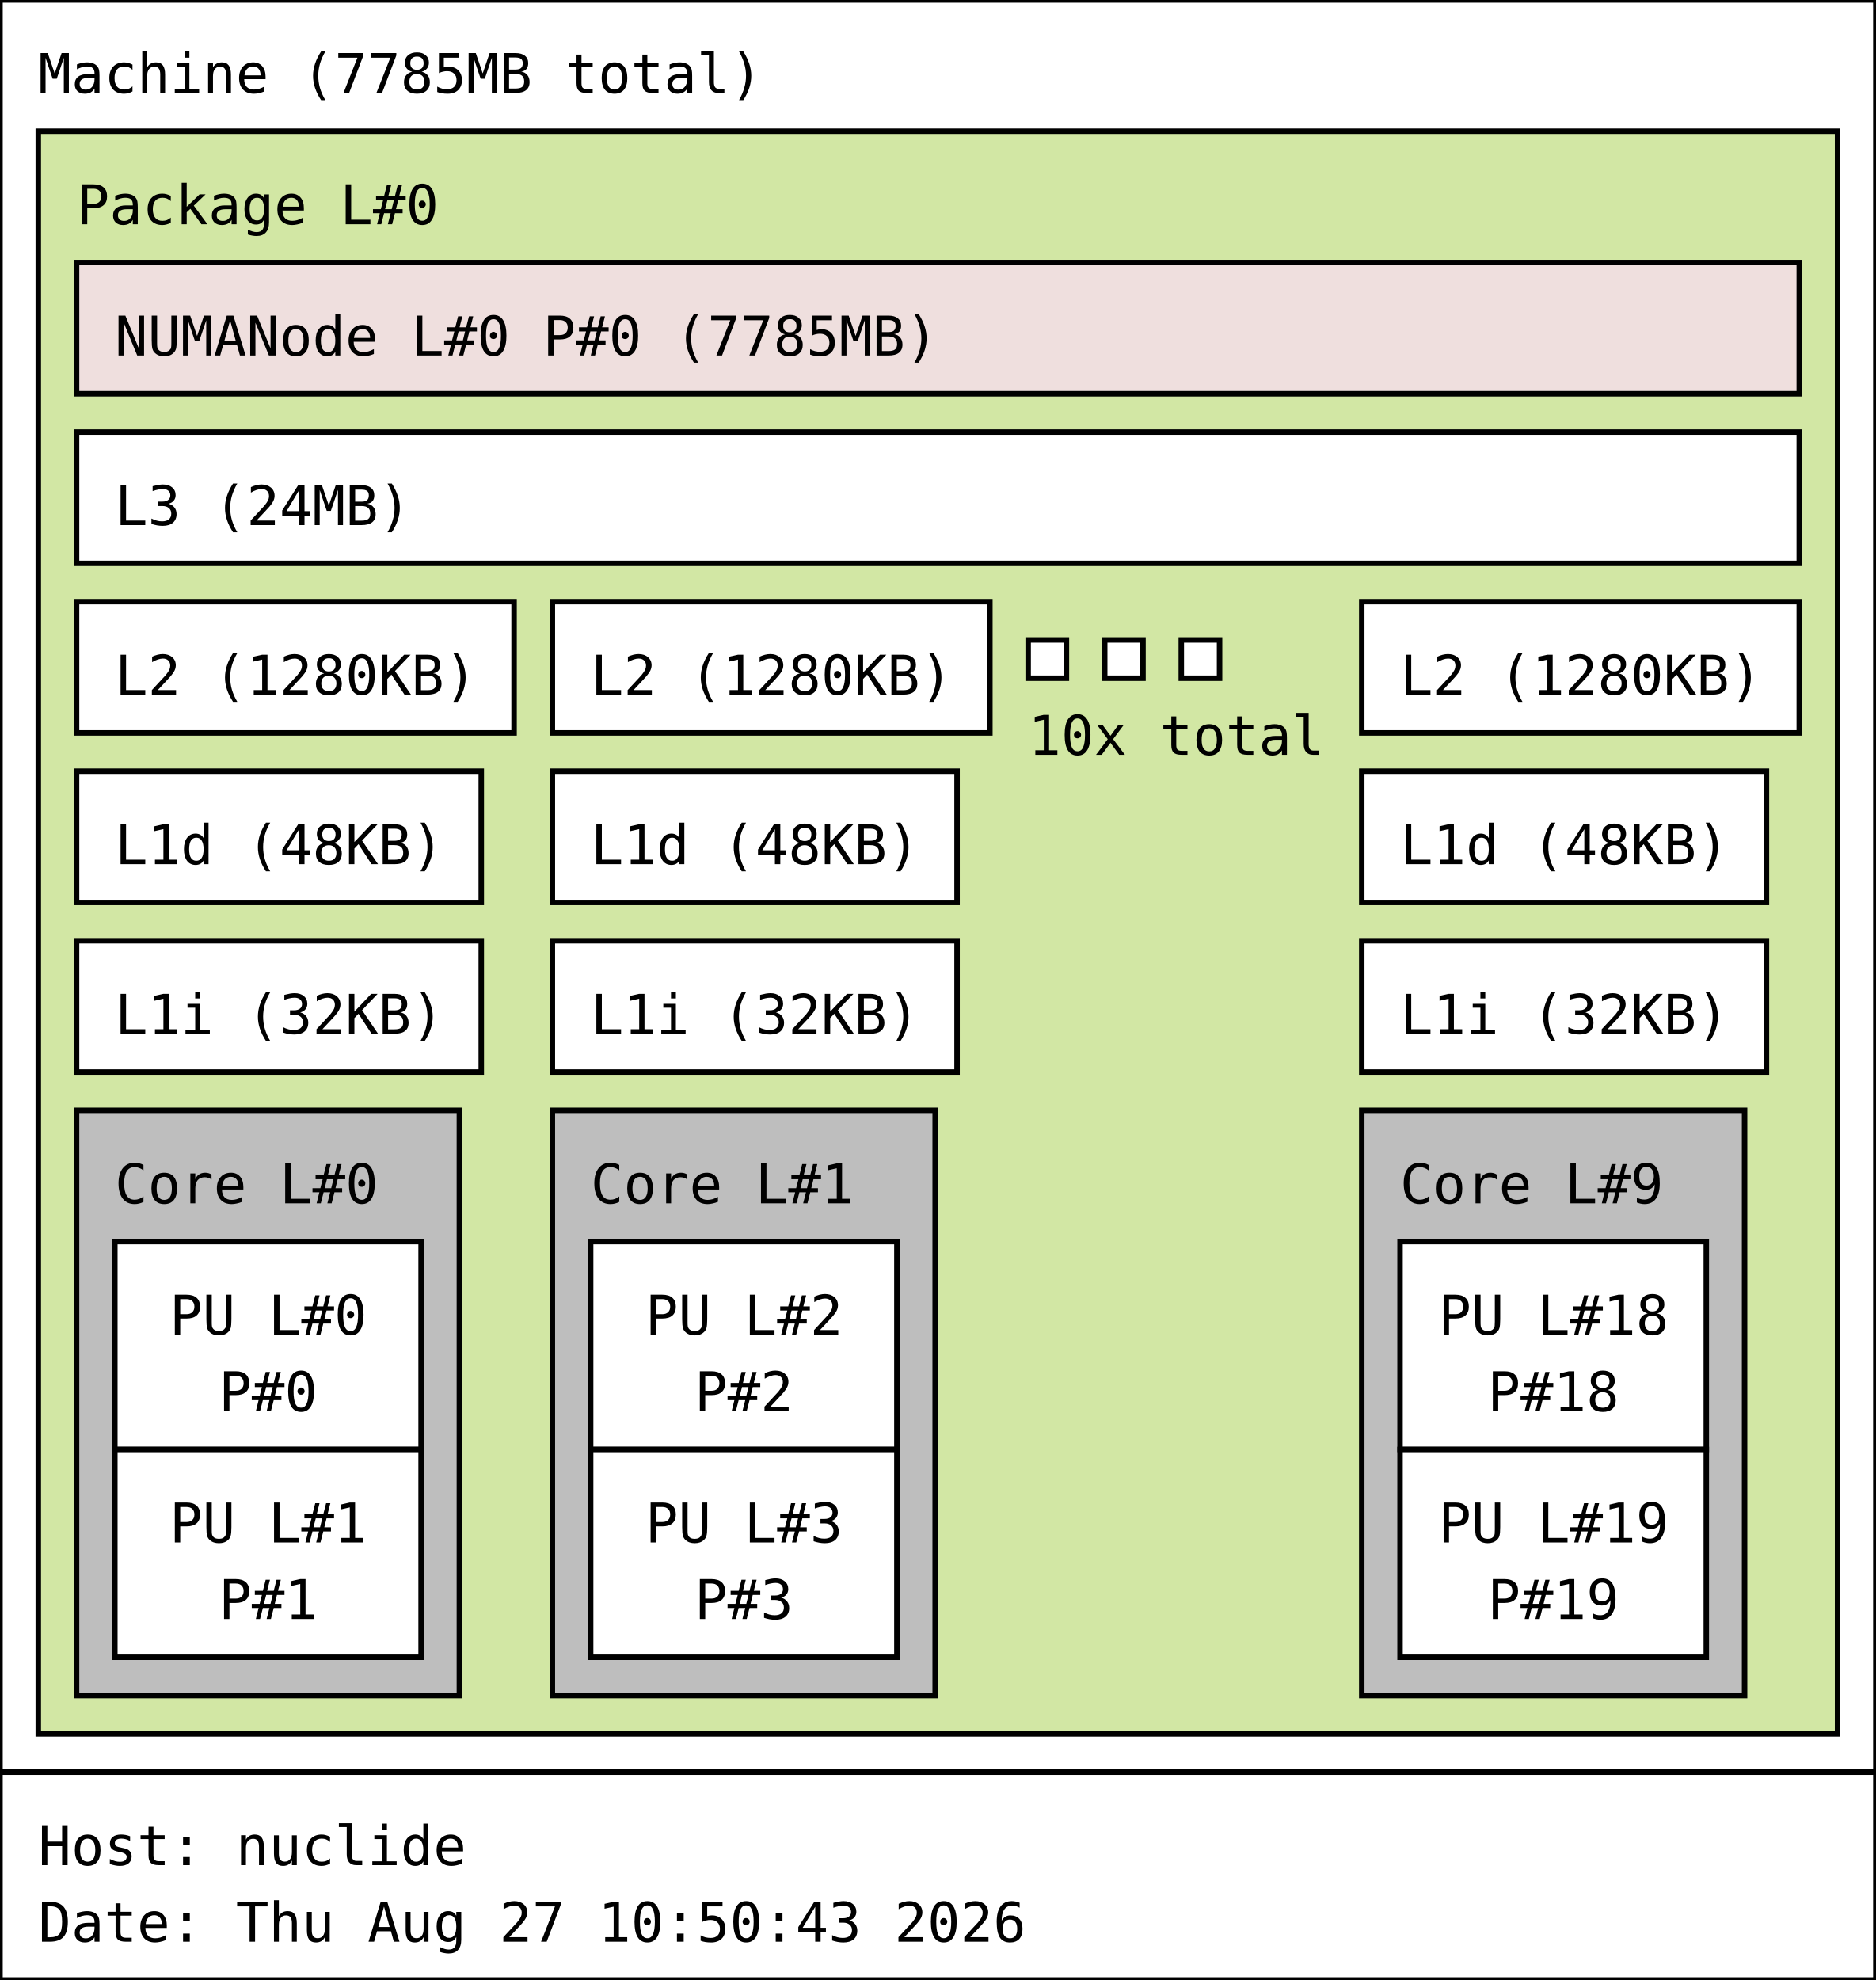
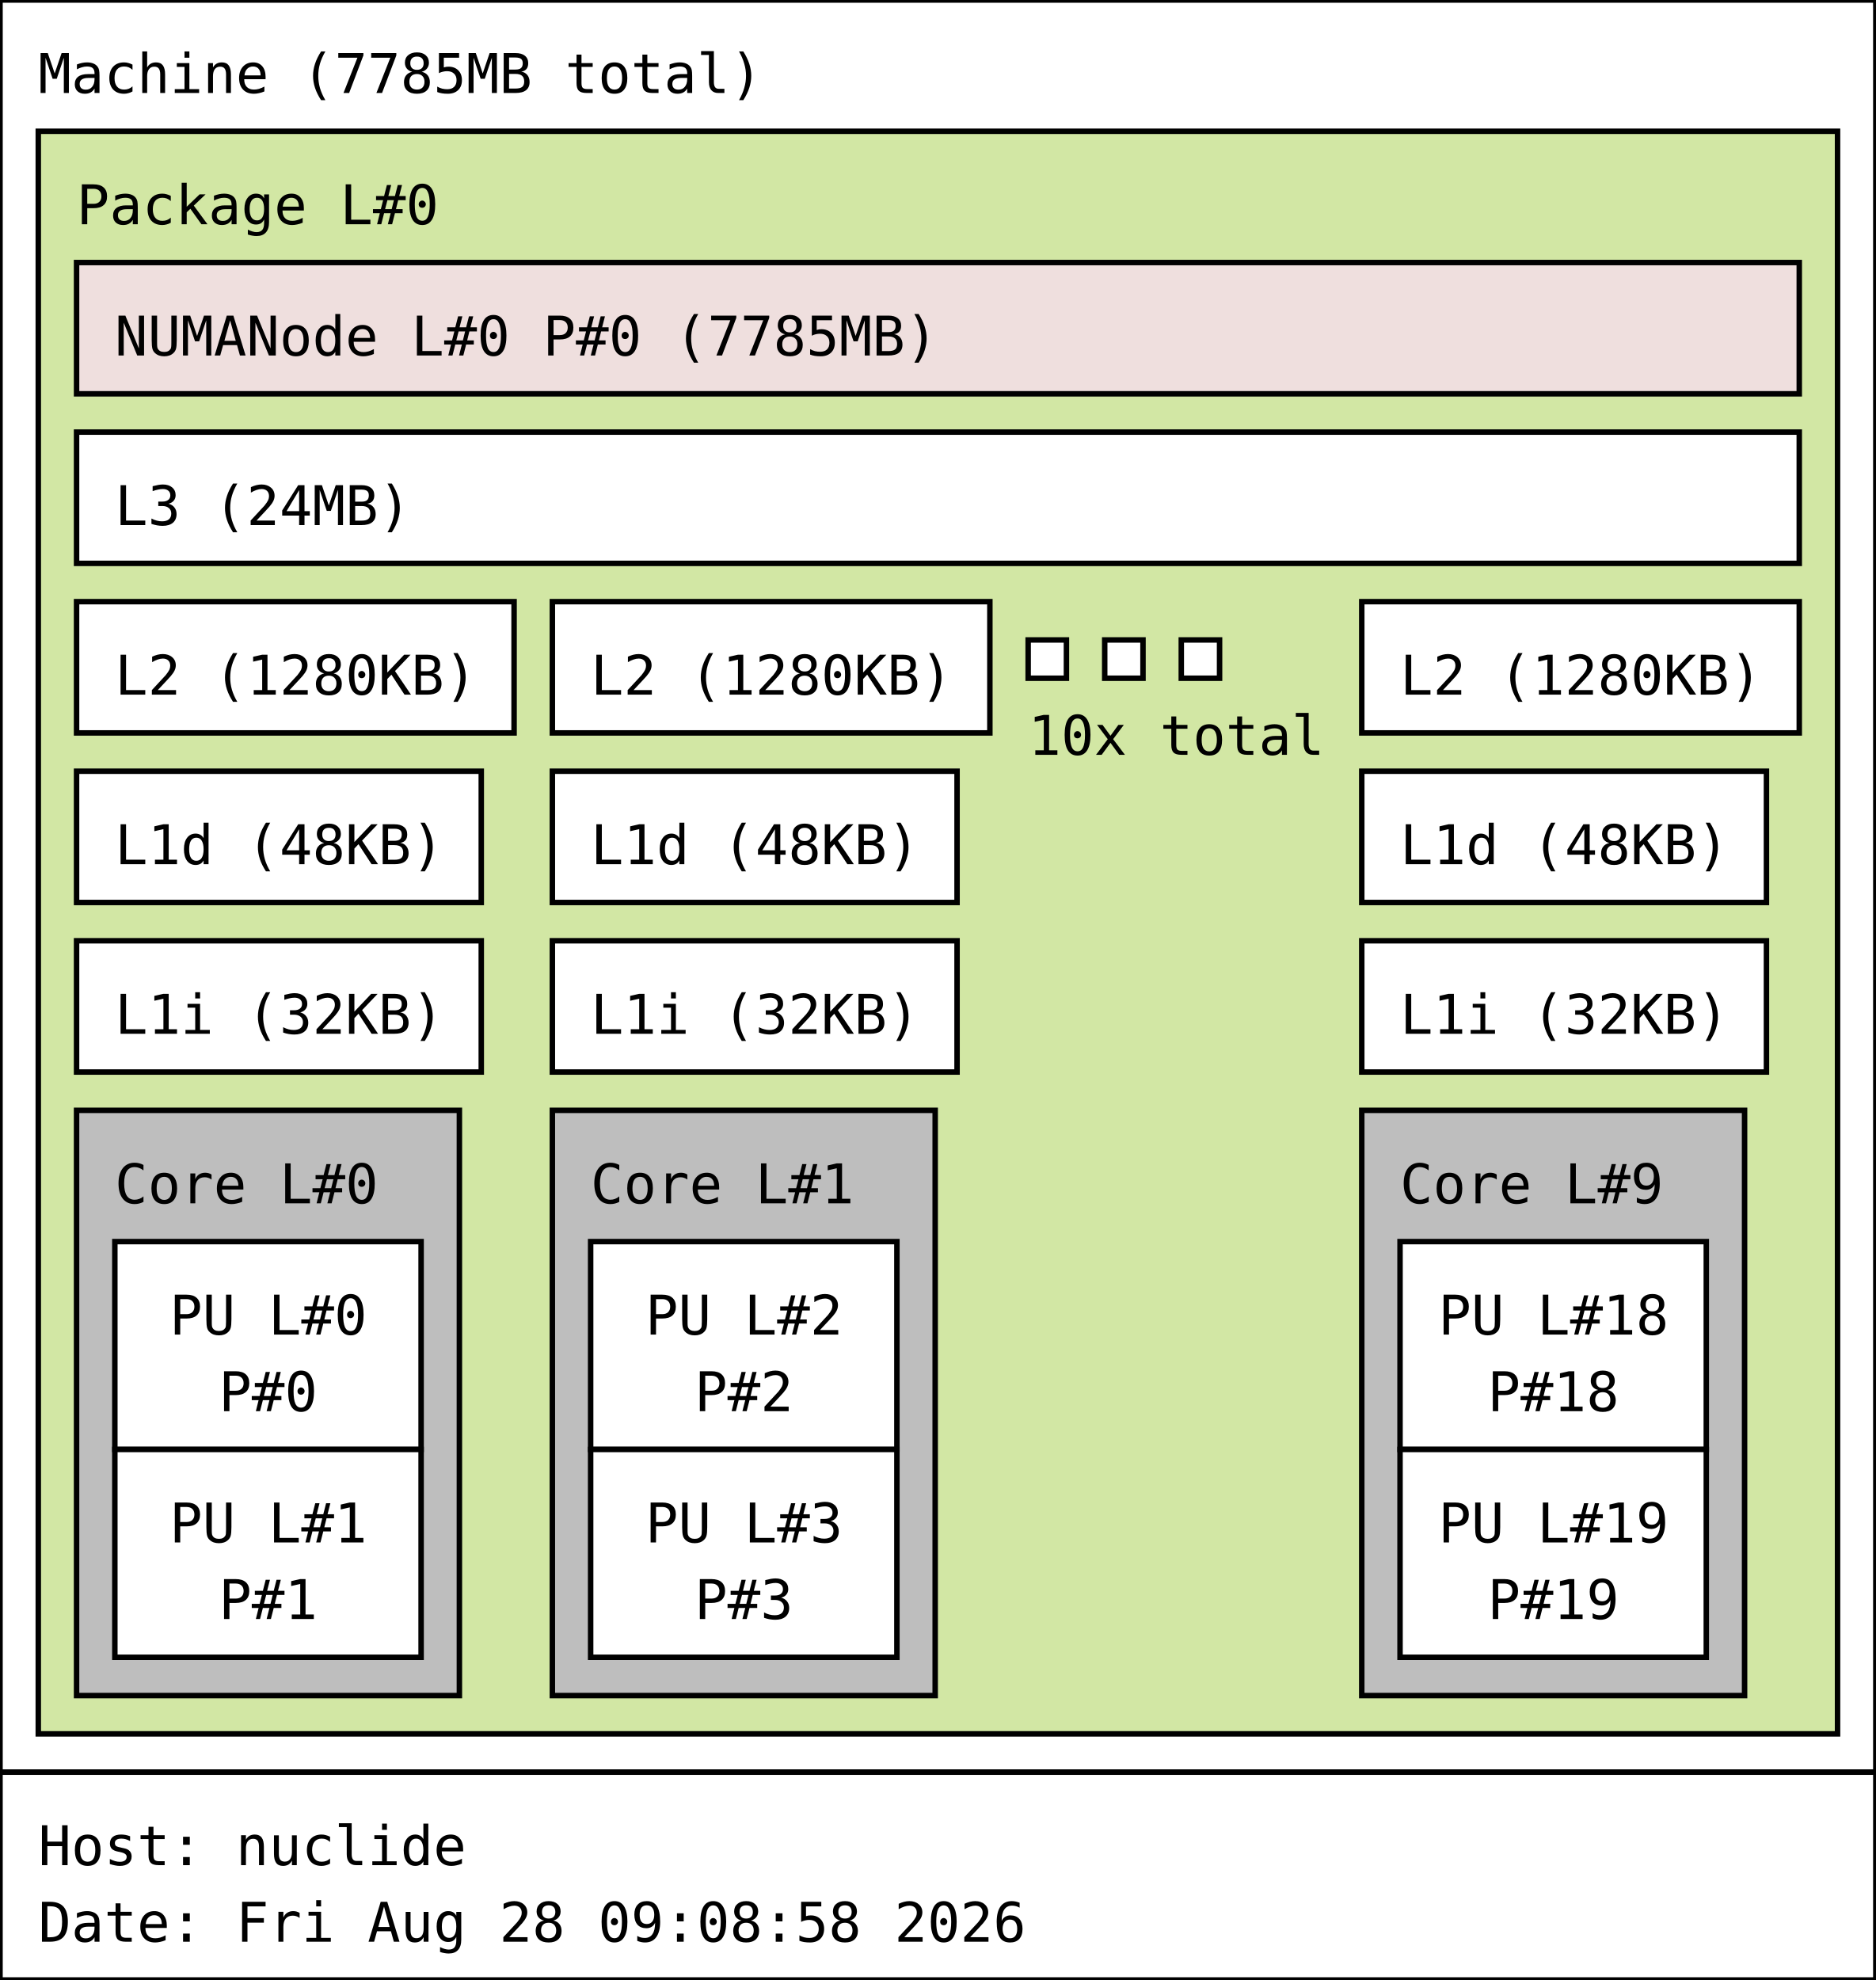
<svg xmlns="http://www.w3.org/2000/svg" width="343px" height="362px" viewBox="0 0 343px 362px" version="1.1">
  <rect id="Machine_0_rect" class="Machine" x="0" y="0" width="343" height="324" fill="rgb(255,255,255)" stroke="rgb(0,0,0)" stroke-width="1" />
  <text id="Machine_0_text" class="Machine" font-family="Monospace" x="7" y="17" fill="rgb(0,0,0)" font-size="10px">Machine (7785MB total)</text>
  <rect id="Package_0_rect" class="Package" x="7" y="24" width="329" height="293" fill="rgb(210,231,164)" stroke="rgb(0,0,0)" stroke-width="1" />
  <text id="Package_0_text" class="Package" font-family="Monospace" x="14" y="41" fill="rgb(0,0,0)" font-size="10px">Package L#0</text>
  <rect id="L3_0_rect" class="L3" x="14" y="79" width="315" height="24" fill="rgb(255,255,255)" stroke="rgb(0,0,0)" stroke-width="1" />
  <text id="L3_0_text" class="L3" font-family="Monospace" x="21" y="96" fill="rgb(0,0,0)" font-size="10px">L3 (24MB)</text>
  <rect id="L2_0_rect" class="L2" x="14" y="110" width="80" height="24" fill="rgb(255,255,255)" stroke="rgb(0,0,0)" stroke-width="1" />
  <text id="L2_0_text" class="L2" font-family="Monospace" x="21" y="127" fill="rgb(0,0,0)" font-size="10px">L2 (1280KB)</text>
  <rect id="L1d_0_rect" class="L1d" x="14" y="141" width="74" height="24" fill="rgb(255,255,255)" stroke="rgb(0,0,0)" stroke-width="1" />
  <text id="L1d_0_text" class="L1d" font-family="Monospace" x="21" y="158" fill="rgb(0,0,0)" font-size="10px">L1d (48KB)</text>
  <rect id="L1i_0_rect" class="L1i" x="14" y="172" width="74" height="24" fill="rgb(255,255,255)" stroke="rgb(0,0,0)" stroke-width="1" />
  <text id="L1i_0_text" class="L1i" font-family="Monospace" x="21" y="189" fill="rgb(0,0,0)" font-size="10px">L1i (32KB)</text>
  <rect id="Core_0_rect" class="Core" x="14" y="203" width="70" height="107" fill="rgb(190,190,190)" stroke="rgb(0,0,0)" stroke-width="1" />
  <text id="Core_0_text" class="Core" font-family="Monospace" x="21" y="220" fill="rgb(0,0,0)" font-size="10px">Core L#0</text>
  <rect id="PU_0_rect" class="PU" x="21" y="227" width="56" height="38" fill="rgb(255,255,255)" stroke="rgb(0,0,0)" stroke-width="1" />
  <text id="PU_0_text" class="PU" font-family="Monospace" x="31" y="244" fill="rgb(0,0,0)" font-size="10px">PU L#0</text>
  <text id="PU_0_text_1" class="PU" font-family="Monospace" x="40" y="258" fill="rgb(0,0,0)" font-size="10px">P#0</text>
  <rect id="PU_1_rect" class="PU" x="21" y="265" width="56" height="38" fill="rgb(255,255,255)" stroke="rgb(0,0,0)" stroke-width="1" />
  <text id="PU_1_text" class="PU" font-family="Monospace" x="31" y="282" fill="rgb(0,0,0)" font-size="10px">PU L#1</text>
  <text id="PU_1_text_1" class="PU" font-family="Monospace" x="40" y="296" fill="rgb(0,0,0)" font-size="10px">P#1</text>
  <rect id="L2_1_rect" class="L2" x="101" y="110" width="80" height="24" fill="rgb(255,255,255)" stroke="rgb(0,0,0)" stroke-width="1" />
  <text id="L2_1_text" class="L2" font-family="Monospace" x="108" y="127" fill="rgb(0,0,0)" font-size="10px">L2 (1280KB)</text>
  <rect id="L1d_1_rect" class="L1d" x="101" y="141" width="74" height="24" fill="rgb(255,255,255)" stroke="rgb(0,0,0)" stroke-width="1" />
  <text id="L1d_1_text" class="L1d" font-family="Monospace" x="108" y="158" fill="rgb(0,0,0)" font-size="10px">L1d (48KB)</text>
  <rect id="L1i_1_rect" class="L1i" x="101" y="172" width="74" height="24" fill="rgb(255,255,255)" stroke="rgb(0,0,0)" stroke-width="1" />
  <text id="L1i_1_text" class="L1i" font-family="Monospace" x="108" y="189" fill="rgb(0,0,0)" font-size="10px">L1i (32KB)</text>
  <rect id="Core_1_rect" class="Core" x="101" y="203" width="70" height="107" fill="rgb(190,190,190)" stroke="rgb(0,0,0)" stroke-width="1" />
  <text id="Core_1_text" class="Core" font-family="Monospace" x="108" y="220" fill="rgb(0,0,0)" font-size="10px">Core L#1</text>
  <rect id="PU_2_rect" class="PU" x="108" y="227" width="56" height="38" fill="rgb(255,255,255)" stroke="rgb(0,0,0)" stroke-width="1" />
  <text id="PU_2_text" class="PU" font-family="Monospace" x="118" y="244" fill="rgb(0,0,0)" font-size="10px">PU L#2</text>
  <text id="PU_2_text_1" class="PU" font-family="Monospace" x="127" y="258" fill="rgb(0,0,0)" font-size="10px">P#2</text>
  <rect id="PU_3_rect" class="PU" x="108" y="265" width="56" height="38" fill="rgb(255,255,255)" stroke="rgb(0,0,0)" stroke-width="1" />
  <text id="PU_3_text" class="PU" font-family="Monospace" x="118" y="282" fill="rgb(0,0,0)" font-size="10px">PU L#3</text>
  <text id="PU_3_text_1" class="PU" font-family="Monospace" x="127" y="296" fill="rgb(0,0,0)" font-size="10px">P#3</text>
  <rect id="L2_2_rect" class="L2" x="188" y="117" width="7" height="7" fill="rgb(255,255,255)" stroke="rgb(0,0,0)" stroke-width="1" />
  <rect id="L2_2_rect" class="L2" x="202" y="117" width="7" height="7" fill="rgb(255,255,255)" stroke="rgb(0,0,0)" stroke-width="1" />
  <rect id="L2_2_rect" class="L2" x="216" y="117" width="7" height="7" fill="rgb(255,255,255)" stroke="rgb(0,0,0)" stroke-width="1" />
  <text id="L2_2_text" class="L2" font-family="Monospace" x="188" y="138" fill="rgb(0,0,0)" font-size="10px">10x total</text>
  <rect id="L2_9_rect" class="L2" x="249" y="110" width="80" height="24" fill="rgb(255,255,255)" stroke="rgb(0,0,0)" stroke-width="1" />
  <text id="L2_9_text" class="L2" font-family="Monospace" x="256" y="127" fill="rgb(0,0,0)" font-size="10px">L2 (1280KB)</text>
  <rect id="L1d_9_rect" class="L1d" x="249" y="141" width="74" height="24" fill="rgb(255,255,255)" stroke="rgb(0,0,0)" stroke-width="1" />
  <text id="L1d_9_text" class="L1d" font-family="Monospace" x="256" y="158" fill="rgb(0,0,0)" font-size="10px">L1d (48KB)</text>
  <rect id="L1i_9_rect" class="L1i" x="249" y="172" width="74" height="24" fill="rgb(255,255,255)" stroke="rgb(0,0,0)" stroke-width="1" />
  <text id="L1i_9_text" class="L1i" font-family="Monospace" x="256" y="189" fill="rgb(0,0,0)" font-size="10px">L1i (32KB)</text>
  <rect id="Core_9_rect" class="Core" x="249" y="203" width="70" height="107" fill="rgb(190,190,190)" stroke="rgb(0,0,0)" stroke-width="1" />
  <text id="Core_9_text" class="Core" font-family="Monospace" x="256" y="220" fill="rgb(0,0,0)" font-size="10px">Core L#9</text>
  <rect id="PU_18_rect" class="PU" x="256" y="227" width="56" height="38" fill="rgb(255,255,255)" stroke="rgb(0,0,0)" stroke-width="1" />
  <text id="PU_18_text" class="PU" font-family="Monospace" x="263" y="244" fill="rgb(0,0,0)" font-size="10px">PU L#18</text>
  <text id="PU_18_text_1" class="PU" font-family="Monospace" x="272" y="258" fill="rgb(0,0,0)" font-size="10px">P#18</text>
  <rect id="PU_19_rect" class="PU" x="256" y="265" width="56" height="38" fill="rgb(255,255,255)" stroke="rgb(0,0,0)" stroke-width="1" />
  <text id="PU_19_text" class="PU" font-family="Monospace" x="263" y="282" fill="rgb(0,0,0)" font-size="10px">PU L#19</text>
  <text id="PU_19_text_1" class="PU" font-family="Monospace" x="272" y="296" fill="rgb(0,0,0)" font-size="10px">P#19</text>
  <rect id="NUMANode_0_rect" class="NUMANode" x="14" y="48" width="315" height="24" fill="rgb(239,223,222)" stroke="rgb(0,0,0)" stroke-width="1" />
  <text id="NUMANode_0_text" class="NUMANode" font-family="Monospace" x="21" y="65" fill="rgb(0,0,0)" font-size="10px">NUMANode L#0 P#0 (7785MB)</text>
  <rect id="anon_rect" x="0" y="324" width="343" height="38" fill="rgb(255,255,255)" stroke="rgb(0,0,0)" stroke-width="1" />
  <text id="anon_text" font-family="Monospace" x="7" y="341" fill="rgb(0,0,0)" font-size="10px">Host: nuclide</text>
-   <text id="anon_text_1" font-family="Monospace" x="7" y="355" fill="rgb(0,0,0)" font-size="10px">Date: Thu Aug 27 10:50:43 2026</text>
+   <text id="anon_text_1" font-family="Monospace" x="7" y="355" fill="rgb(0,0,0)" font-size="10px">Date: Fri Aug 28 09:08:58 2026</text>
</svg>
